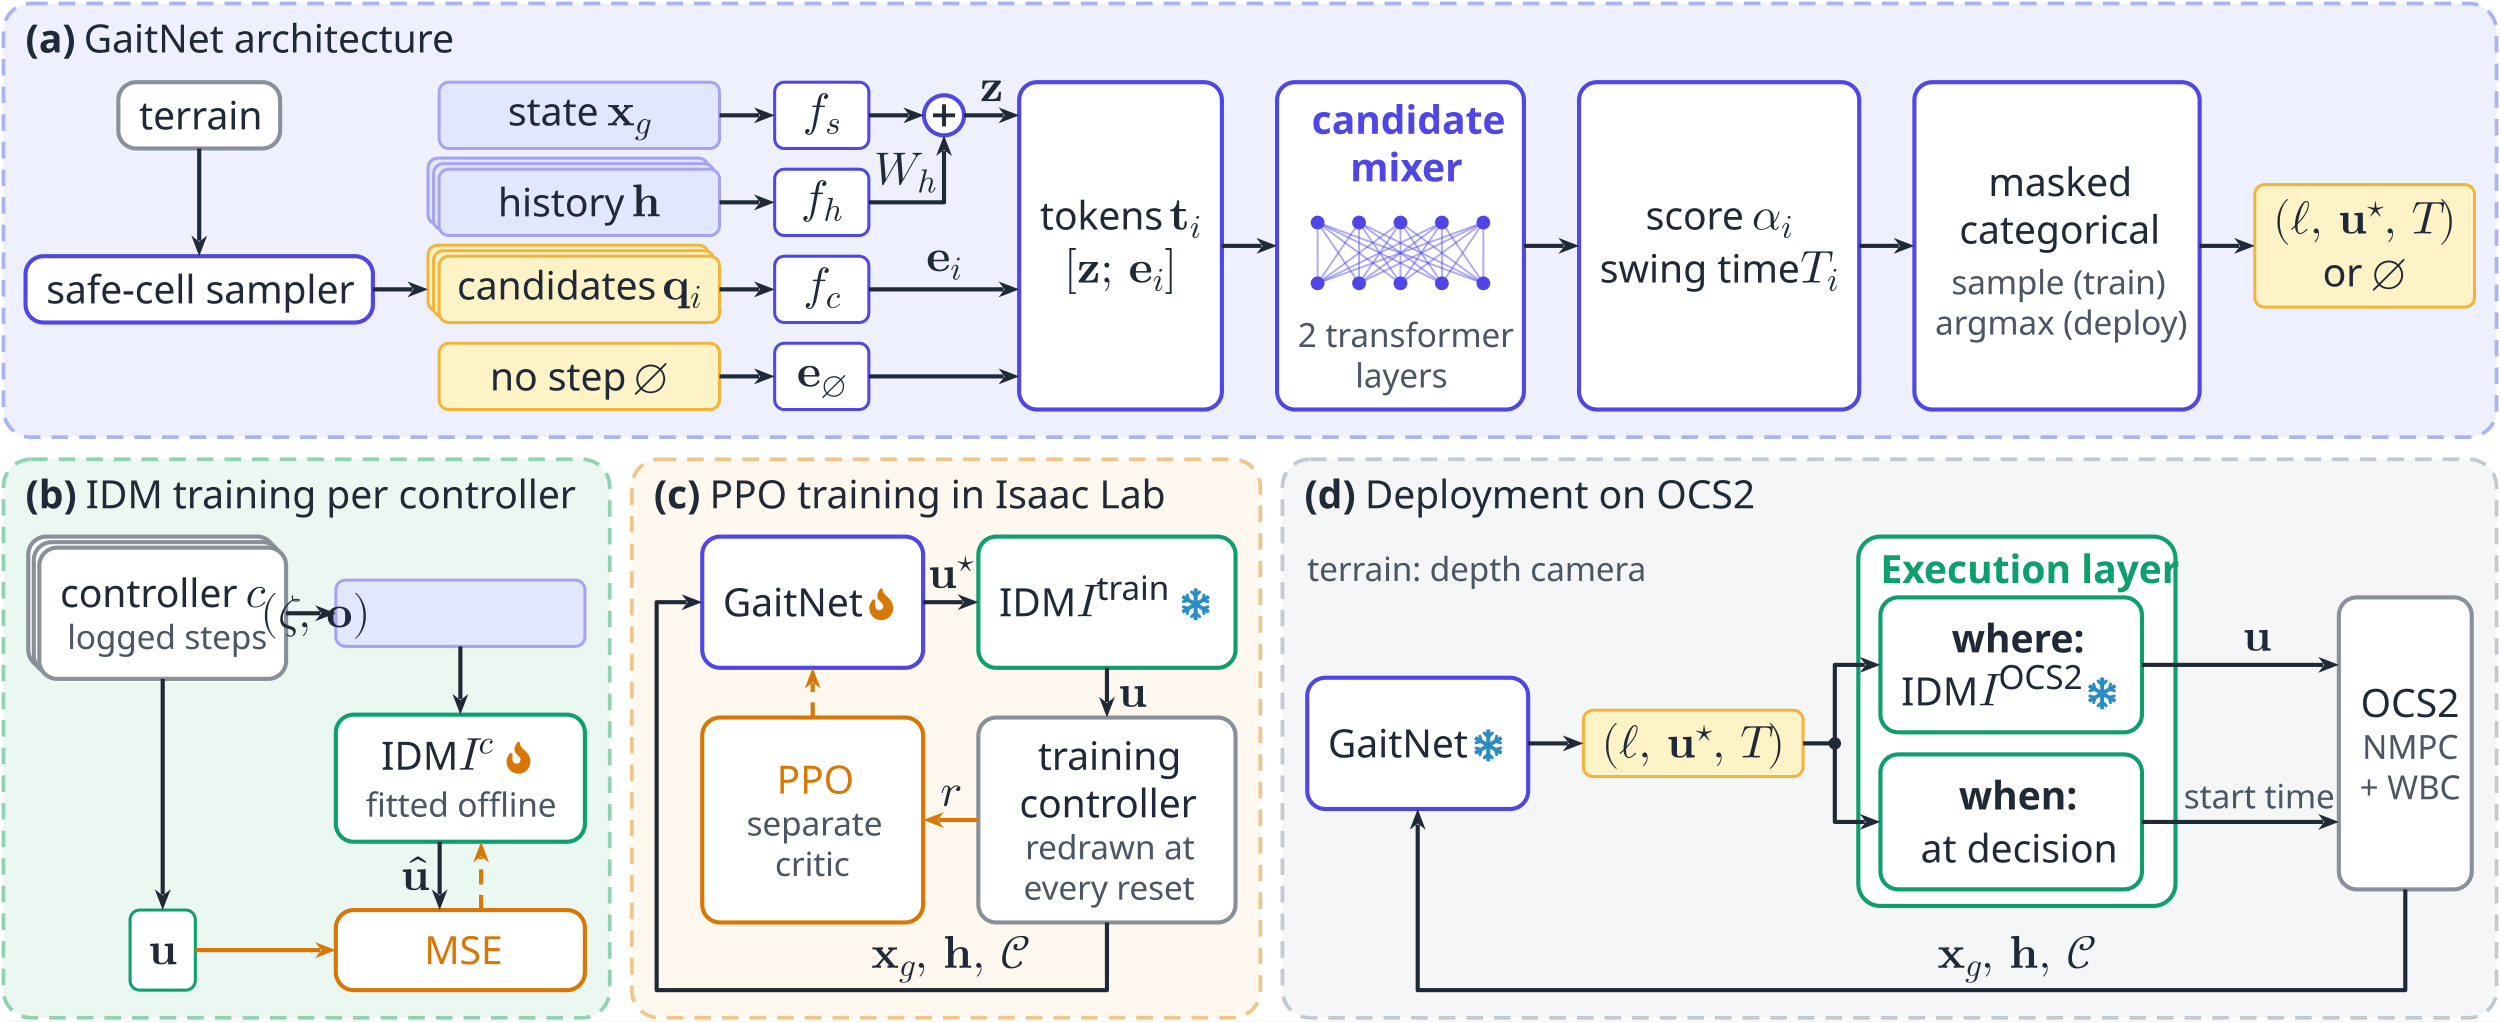
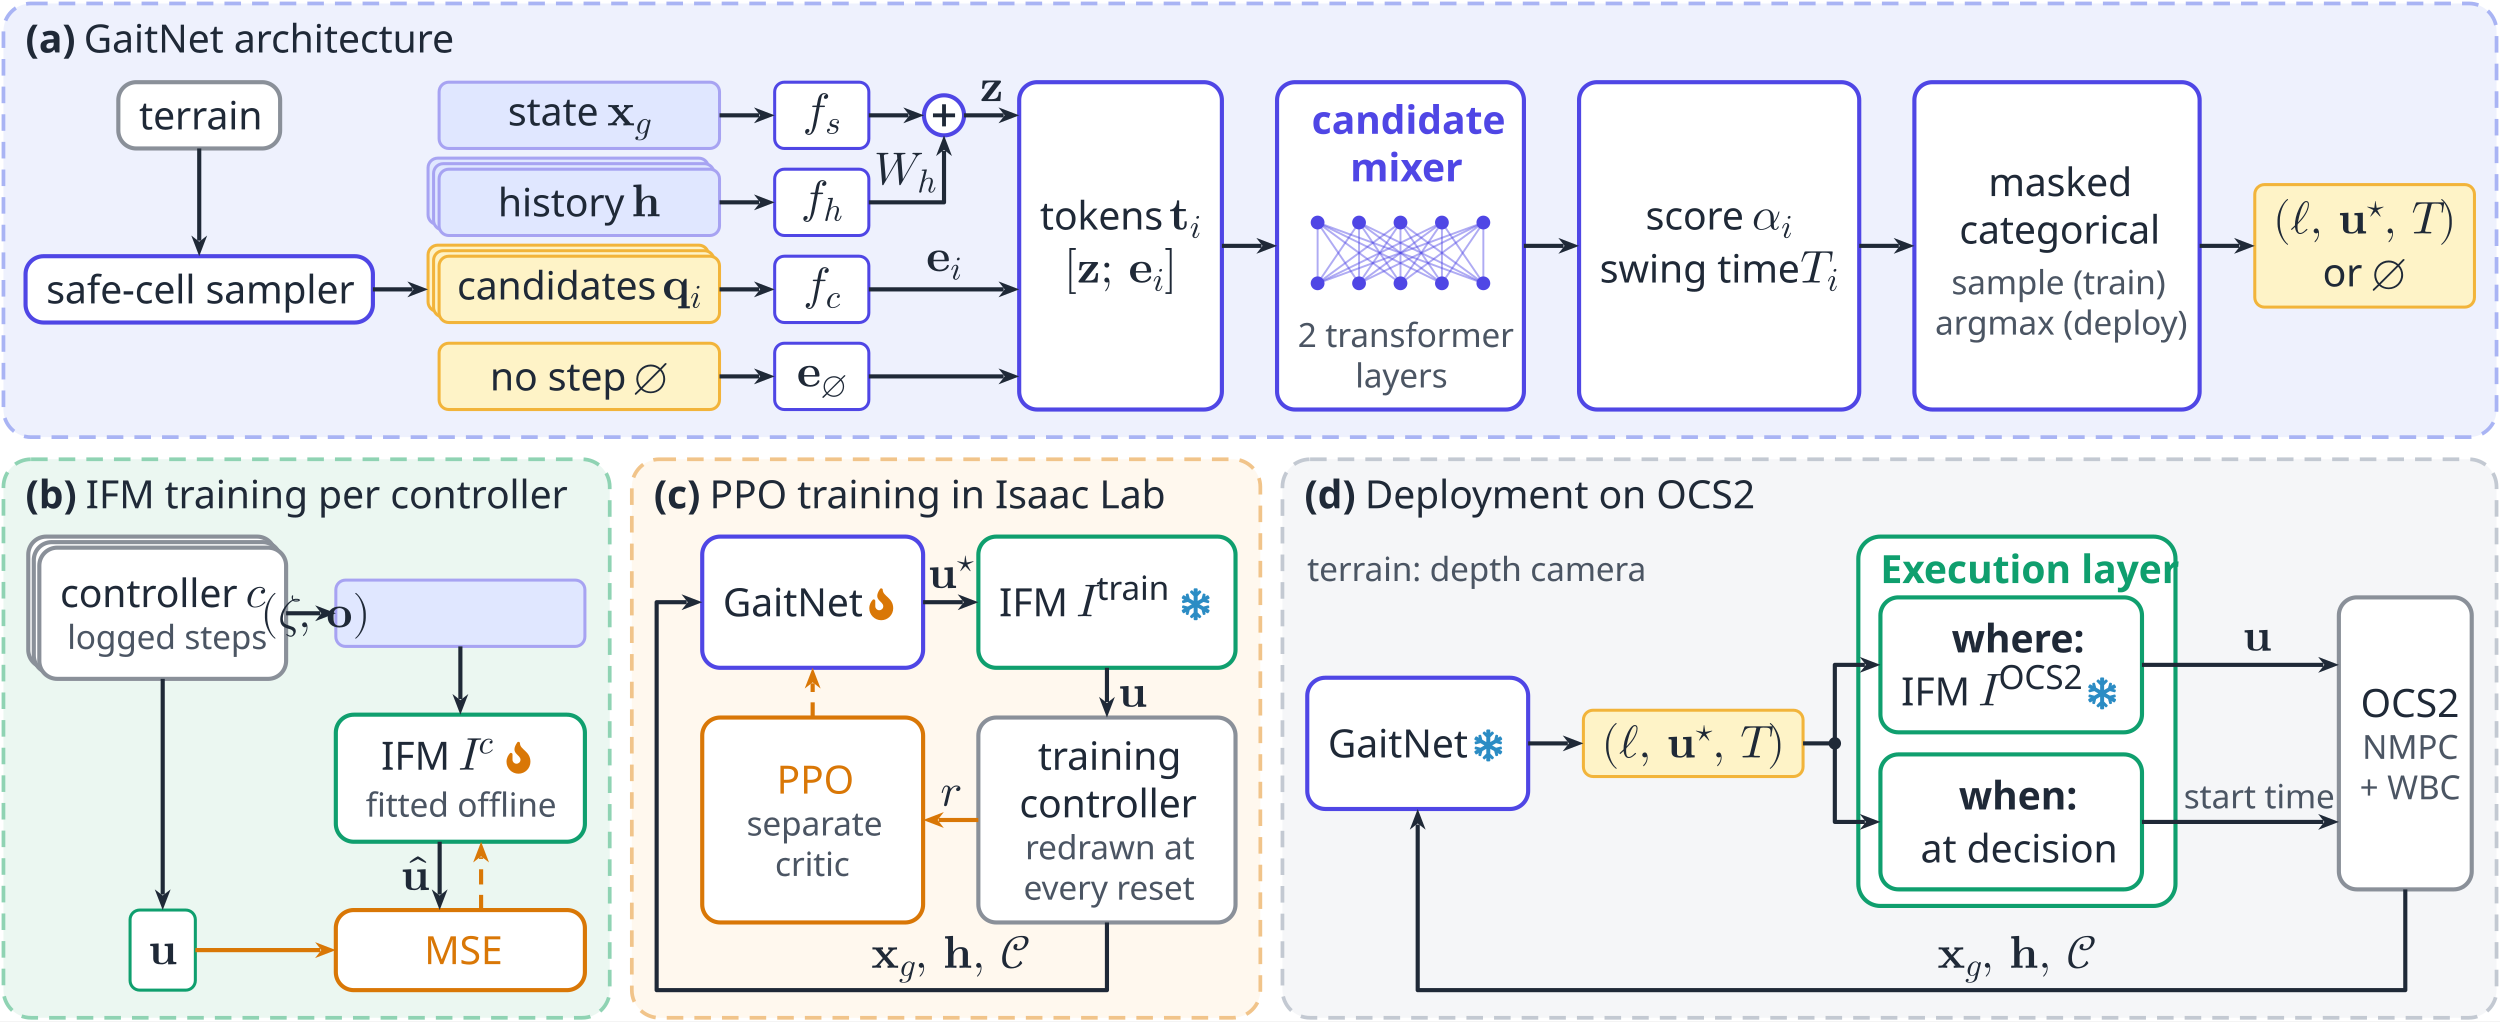
<svg xmlns="http://www.w3.org/2000/svg" width="181.00mm" height="73.94mm" viewBox="0 0 181.00 73.94">
  <g>
    <rect x="0" y="0" width="181.00" height="73.94" fill="white" />
  </g>
  <g>
    <rect x="0.250" y="0.250" width="180.500" height="31.400" rx="2.0" fill="#EEF1FD" stroke="#A9B4F4" stroke-width="0.27" stroke-dasharray="1.2,0.8" />
    <g>
      <text fill="#1F2937" xml:space="preserve">
        <tspan x="1.850" y="3.800" font-family="Fira Sans" font-size="2.820" font-weight="600">(a)</tspan>
        <tspan x="6.066" y="3.800" font-family="Fira Sans" font-size="2.820">GaitNet architecture</tspan>
      </text>
    </g>
    <g>
      <rect x="8.567" y="5.950" width="11.714" height="4.800" rx="1.3" fill="white" stroke="#8A9099" stroke-width="0.3" />
      <text fill="#1F2937" xml:space="preserve">
        <tspan x="10.067" y="9.365" font-family="Fira Sans" font-size="2.820">terrain</tspan>
      </text>
    </g>
    <g>
      <rect x="1.850" y="18.550" width="25.148" height="4.800" rx="1.3" fill="white" stroke="#4F46E5" stroke-width="0.3" />
      <text fill="#1F2937" xml:space="preserve">
        <tspan x="3.350" y="21.965" font-family="Fira Sans" font-size="2.820">safe-cell sampler</tspan>
      </text>
    </g>
    <polyline points="14.424,10.750 14.424,17.425" fill="none" stroke="#1F2937" stroke-width="0.3" stroke-linejoin="round" />
    <polygon points="14.424,18.550 13.849,17.050 14.424,17.500 14.999,17.050" fill="#1F2937" />
    <g>
      <rect x="31.791" y="5.950" width="20.302" height="4.800" rx="0.7" fill="#E0E7FF" stroke="#A7A3F2" stroke-width="0.22" />
      <text fill="#1F2937" xml:space="preserve">
        <tspan x="36.775" y="9.083" font-family="Fira Sans" font-size="2.820">state </tspan>
        <tspan x="43.946" y="9.083" font-family="Latin Modern Math" font-size="3.328">𝐱</tspan>
        <tspan x="45.966" y="9.675" font-family="Latin Modern Math" font-size="2.396">𝑔</tspan>
      </text>
    </g>
    <g>
      <rect x="30.991" y="11.450" width="20.302" height="4.800" rx="0.7" fill="#E0E7FF" stroke="#A7A3F2" stroke-width="0.22" />
      <rect x="31.391" y="11.850" width="20.302" height="4.800" rx="0.7" fill="#E0E7FF" stroke="#A7A3F2" stroke-width="0.22" />
      <rect x="31.791" y="12.250" width="20.302" height="4.800" rx="0.7" fill="#E0E7FF" stroke="#A7A3F2" stroke-width="0.22" />
      <text fill="#1F2937" xml:space="preserve">
        <tspan x="36.053" y="15.665" font-family="Fira Sans" font-size="2.820">history </tspan>
        <tspan x="45.705" y="15.665" font-family="Latin Modern Math" font-size="3.328">𝐡</tspan>
      </text>
    </g>
    <g>
      <rect x="30.991" y="17.750" width="20.302" height="4.800" rx="0.7" fill="#FEF3C7" stroke="#F2B43A" stroke-width="0.22" />
      <rect x="31.391" y="18.150" width="20.302" height="4.800" rx="0.7" fill="#FEF3C7" stroke="#F2B43A" stroke-width="0.22" />
      <rect x="31.791" y="18.550" width="20.302" height="4.800" rx="0.7" fill="#FEF3C7" stroke="#F2B43A" stroke-width="0.22" />
      <text fill="#1F2937" xml:space="preserve">
        <tspan x="33.091" y="21.683" font-family="Fira Sans" font-size="2.820">candidates </tspan>
        <tspan x="47.947" y="21.683" font-family="Latin Modern Math" font-size="3.328">𝐪</tspan>
        <tspan x="49.967" y="22.275" font-family="Latin Modern Math" font-size="2.396">𝑖</tspan>
      </text>
    </g>
    <g>
      <rect x="31.791" y="24.850" width="20.302" height="4.800" rx="0.7" fill="#FEF3C7" stroke="#F2B43A" stroke-width="0.22" />
      <text fill="#1F2937" xml:space="preserve">
        <tspan x="35.477" y="28.265" font-family="Fira Sans" font-size="2.820">no step </tspan>
        <tspan x="45.818" y="28.265" font-family="Latin Modern Math" font-size="3.328">⌀</tspan>
      </text>
    </g>
    <polyline points="26.998,20.950 29.866,20.950" fill="none" stroke="#1F2937" stroke-width="0.3" stroke-linejoin="round" />
    <polygon points="30.991,20.950 29.491,21.525 29.941,20.950 29.491,20.375" fill="#1F2937" />
    <g>
      <rect x="56.086" y="5.950" width="6.818" height="4.800" rx="0.7" fill="white" stroke="#4F46E5" stroke-width="0.22" />
      <text fill="#1F2937" xml:space="preserve">
        <tspan x="58.118" y="9.083" font-family="Latin Modern Math" font-size="3.328">𝑓</tspan>
        <tspan x="59.748" y="9.675" font-family="Latin Modern Math" font-size="2.396">𝑠</tspan>
      </text>
    </g>
    <g>
      <rect x="56.086" y="12.250" width="6.818" height="4.800" rx="0.7" fill="white" stroke="#4F46E5" stroke-width="0.22" />
      <text fill="#1F2937" xml:space="preserve">
        <tspan x="57.990" y="15.383" font-family="Latin Modern Math" font-size="3.328">𝑓</tspan>
        <tspan x="59.620" y="15.975" font-family="Latin Modern Math" font-size="2.396">ℎ</tspan>
      </text>
    </g>
    <g>
      <rect x="56.086" y="18.550" width="6.818" height="4.800" rx="0.7" fill="white" stroke="#4F46E5" stroke-width="0.22" />
      <text fill="#1F2937" xml:space="preserve">
        <tspan x="58.161" y="21.683" font-family="Latin Modern Math" font-size="3.328">𝑓</tspan>
        <tspan x="59.791" y="22.275" font-family="Latin Modern Math" font-size="2.396">𝑐</tspan>
      </text>
    </g>
    <g>
      <rect x="56.086" y="24.850" width="6.818" height="4.800" rx="0.7" fill="white" stroke="#4F46E5" stroke-width="0.22" />
      <text fill="#1F2937" xml:space="preserve">
        <tspan x="57.686" y="27.983" font-family="Latin Modern Math" font-size="3.328">𝐞</tspan>
        <tspan x="59.440" y="28.575" font-family="Latin Modern Math" font-size="2.396">⌀</tspan>
      </text>
    </g>
    <polyline points="52.093,8.350 54.961,8.350" fill="none" stroke="#1F2937" stroke-width="0.3" stroke-linejoin="round" />
    <polygon points="56.086,8.350 54.586,8.925 55.036,8.350 54.586,7.775" fill="#1F2937" />
    <polyline points="52.093,14.650 54.961,14.650" fill="none" stroke="#1F2937" stroke-width="0.3" stroke-linejoin="round" />
    <polygon points="56.086,14.650 54.586,15.225 55.036,14.650 54.586,14.075" fill="#1F2937" />
    <polyline points="52.093,20.950 54.961,20.950" fill="none" stroke="#1F2937" stroke-width="0.3" stroke-linejoin="round" />
    <polygon points="56.086,20.950 54.586,21.525 55.036,20.950 54.586,20.375" fill="#1F2937" />
    <polyline points="52.093,27.250 54.961,27.250" fill="none" stroke="#1F2937" stroke-width="0.3" stroke-linejoin="round" />
    <polygon points="56.086,27.250 54.586,27.825 55.036,27.250 54.586,26.675" fill="#1F2937" />
    <g>
      <circle cx="68.347" cy="8.350" r="1.45" fill="white" stroke="#4F46E5" stroke-width="0.3" />
      <path d="M 67.547,8.350 h 1.6 M 68.347,7.550 v 1.6" stroke="#1F2937" stroke-width="0.28" />
    </g>
    <polyline points="62.904,8.350 65.772,8.350" fill="none" stroke="#1F2937" stroke-width="0.3" stroke-linejoin="round" />
    <polygon points="66.897,8.350 65.397,8.925 65.847,8.350 65.397,7.775" fill="#1F2937" />
    <polyline points="62.904,14.650 68.347,14.650 68.347,10.925" fill="none" stroke="#1F2937" stroke-width="0.3" stroke-linejoin="round" />
    <polygon points="68.347,9.800 68.922,11.300 68.347,10.850 67.772,11.300" fill="#1F2937" />
    <text fill="#1F2937" xml:space="preserve">
      <tspan x="63.275" y="13.333" font-family="Latin Modern Math" font-size="3.328">𝑊</tspan>
      <tspan x="66.417" y="13.925" font-family="Latin Modern Math" font-size="2.396">ℎ</tspan>
    </text>
    <g>
      <rect x="73.789" y="5.950" width="14.676" height="23.700" rx="1.3" fill="white" stroke="#4F46E5" stroke-width="0.3" />
      <text fill="#1F2937" xml:space="preserve">
        <tspan x="75.289" y="16.616" font-family="Fira Sans" font-size="2.820">tokens </tspan>
        <tspan x="84.652" y="16.616" font-family="Latin Modern Math" font-size="3.328">𝐭</tspan>
        <tspan x="86.139" y="17.208" font-family="Latin Modern Math" font-size="2.396">𝑖</tspan>
      </text>
      <text fill="#1F2937" xml:space="preserve">
        <tspan x="77.047" y="20.451" font-family="Latin Modern Math" font-size="3.328">[</tspan>
        <tspan x="77.972" y="20.451" font-family="Latin Modern Math" font-size="3.328">𝐳; 𝐞</tspan>
        <tspan x="83.456" y="21.043" font-family="Latin Modern Math" font-size="2.396">𝑖</tspan>
        <tspan x="84.283" y="20.451" font-family="Latin Modern Math" font-size="3.328">]</tspan>
      </text>
    </g>
    <polyline points="69.797,8.350 72.664,8.350" fill="none" stroke="#1F2937" stroke-width="0.3" stroke-linejoin="round" />
    <polygon points="73.789,8.350 72.289,8.925 72.739,8.350 72.289,7.775" fill="#1F2937" />
    <text fill="#1F2937" xml:space="preserve">
      <tspan x="70.943" y="7.315" font-family="Latin Modern Math" font-size="3.328">𝐳</tspan>
    </text>
    <polyline points="62.904,20.950 72.664,20.950" fill="none" stroke="#1F2937" stroke-width="0.3" stroke-linejoin="round" />
    <polygon points="73.789,20.950 72.289,21.525 72.739,20.950 72.289,20.375" fill="#1F2937" />
    <text fill="#1F2937" xml:space="preserve">
      <tspan x="67.056" y="19.633" font-family="Latin Modern Math" font-size="3.328">𝐞</tspan>
      <tspan x="68.810" y="20.225" font-family="Latin Modern Math" font-size="2.396">𝑖</tspan>
    </text>
    <polyline points="62.904,27.250 72.664,27.250" fill="none" stroke="#1F2937" stroke-width="0.3" stroke-linejoin="round" />
    <polygon points="73.789,27.250 72.289,27.825 72.739,27.250 72.289,26.675" fill="#1F2937" />
    <g>
      <rect x="92.459" y="5.950" width="17.873" height="23.700" rx="1.3" fill="white" stroke="#4F46E5" stroke-width="0.3" />
      <text fill="#4F46E5" xml:space="preserve">
        <tspan x="94.963" y="9.685" font-family="Fira Sans" font-size="2.820" font-weight="600">candidate</tspan>
      </text>
      <text fill="#4F46E5" xml:space="preserve">
        <tspan x="97.753" y="13.126" font-family="Fira Sans" font-size="2.820" font-weight="600">mixer</tspan>
      </text>
      <text fill="#4B5563" xml:space="preserve">
        <tspan x="93.959" y="25.122" font-family="Fira Sans" font-size="2.400">2 transformer</tspan>
      </text>
      <text fill="#4B5563" xml:space="preserve">
        <tspan x="98.123" y="28.050" font-family="Fira Sans" font-size="2.400">layers</tspan>
      </text>
      <line x1="95.395" y1="16.112" x2="95.395" y2="20.512" stroke="#4F46E5" stroke-opacity="0.45" stroke-width="0.14" />
      <line x1="95.395" y1="16.112" x2="98.395" y2="20.512" stroke="#4F46E5" stroke-opacity="0.45" stroke-width="0.14" />
      <line x1="95.395" y1="16.112" x2="101.395" y2="20.512" stroke="#4F46E5" stroke-opacity="0.45" stroke-width="0.14" />
      <line x1="95.395" y1="16.112" x2="104.395" y2="20.512" stroke="#4F46E5" stroke-opacity="0.45" stroke-width="0.14" />
      <line x1="95.395" y1="16.112" x2="107.395" y2="20.512" stroke="#4F46E5" stroke-opacity="0.45" stroke-width="0.14" />
      <line x1="98.395" y1="16.112" x2="95.395" y2="20.512" stroke="#4F46E5" stroke-opacity="0.45" stroke-width="0.14" />
      <line x1="98.395" y1="16.112" x2="98.395" y2="20.512" stroke="#4F46E5" stroke-opacity="0.45" stroke-width="0.14" />
      <line x1="98.395" y1="16.112" x2="101.395" y2="20.512" stroke="#4F46E5" stroke-opacity="0.45" stroke-width="0.14" />
      <line x1="98.395" y1="16.112" x2="104.395" y2="20.512" stroke="#4F46E5" stroke-opacity="0.45" stroke-width="0.14" />
      <line x1="98.395" y1="16.112" x2="107.395" y2="20.512" stroke="#4F46E5" stroke-opacity="0.45" stroke-width="0.14" />
      <line x1="101.395" y1="16.112" x2="95.395" y2="20.512" stroke="#4F46E5" stroke-opacity="0.45" stroke-width="0.14" />
      <line x1="101.395" y1="16.112" x2="98.395" y2="20.512" stroke="#4F46E5" stroke-opacity="0.45" stroke-width="0.14" />
      <line x1="101.395" y1="16.112" x2="101.395" y2="20.512" stroke="#4F46E5" stroke-opacity="0.45" stroke-width="0.14" />
      <line x1="101.395" y1="16.112" x2="104.395" y2="20.512" stroke="#4F46E5" stroke-opacity="0.45" stroke-width="0.14" />
      <line x1="101.395" y1="16.112" x2="107.395" y2="20.512" stroke="#4F46E5" stroke-opacity="0.45" stroke-width="0.14" />
      <line x1="104.395" y1="16.112" x2="95.395" y2="20.512" stroke="#4F46E5" stroke-opacity="0.45" stroke-width="0.14" />
      <line x1="104.395" y1="16.112" x2="98.395" y2="20.512" stroke="#4F46E5" stroke-opacity="0.45" stroke-width="0.14" />
      <line x1="104.395" y1="16.112" x2="101.395" y2="20.512" stroke="#4F46E5" stroke-opacity="0.45" stroke-width="0.14" />
      <line x1="104.395" y1="16.112" x2="104.395" y2="20.512" stroke="#4F46E5" stroke-opacity="0.45" stroke-width="0.14" />
      <line x1="104.395" y1="16.112" x2="107.395" y2="20.512" stroke="#4F46E5" stroke-opacity="0.45" stroke-width="0.14" />
      <line x1="107.395" y1="16.112" x2="95.395" y2="20.512" stroke="#4F46E5" stroke-opacity="0.45" stroke-width="0.14" />
      <line x1="107.395" y1="16.112" x2="98.395" y2="20.512" stroke="#4F46E5" stroke-opacity="0.45" stroke-width="0.14" />
      <line x1="107.395" y1="16.112" x2="101.395" y2="20.512" stroke="#4F46E5" stroke-opacity="0.45" stroke-width="0.14" />
      <line x1="107.395" y1="16.112" x2="104.395" y2="20.512" stroke="#4F46E5" stroke-opacity="0.45" stroke-width="0.14" />
      <line x1="107.395" y1="16.112" x2="107.395" y2="20.512" stroke="#4F46E5" stroke-opacity="0.45" stroke-width="0.14" />
      <circle cx="95.395" cy="16.112" r="0.5" fill="#4F46E5" />
      <circle cx="95.395" cy="20.512" r="0.5" fill="#4F46E5" />
      <circle cx="98.395" cy="16.112" r="0.5" fill="#4F46E5" />
      <circle cx="98.395" cy="20.512" r="0.5" fill="#4F46E5" />
      <circle cx="101.395" cy="16.112" r="0.5" fill="#4F46E5" />
      <circle cx="101.395" cy="20.512" r="0.5" fill="#4F46E5" />
      <circle cx="104.395" cy="16.112" r="0.5" fill="#4F46E5" />
      <circle cx="104.395" cy="20.512" r="0.5" fill="#4F46E5" />
      <circle cx="107.395" cy="16.112" r="0.5" fill="#4F46E5" />
      <circle cx="107.395" cy="20.512" r="0.5" fill="#4F46E5" />
    </g>
    <g>
      <rect x="114.324" y="5.950" width="20.284" height="23.700" rx="1.3" fill="white" stroke="#4F46E5" stroke-width="0.3" />
      <text fill="#1F2937" xml:space="preserve">
        <tspan x="119.146" y="16.616" font-family="Fira Sans" font-size="2.820">score </tspan>
        <tspan x="126.831" y="16.616" font-family="Latin Modern Math" font-size="3.328">𝛼</tspan>
        <tspan x="128.960" y="17.208" font-family="Latin Modern Math" font-size="2.396">𝑖</tspan>
      </text>
      <text fill="#1F2937" xml:space="preserve">
        <tspan x="115.824" y="20.451" font-family="Fira Sans" font-size="2.820">swing time </tspan>
        <tspan x="130.339" y="20.451" font-family="Latin Modern Math" font-size="3.328">𝑇</tspan>
        <tspan x="132.282" y="21.043" font-family="Latin Modern Math" font-size="2.396">𝑖</tspan>
      </text>
    </g>
    <g>
      <rect x="138.601" y="5.950" width="20.652" height="23.700" rx="1.3" fill="white" stroke="#4F46E5" stroke-width="0.3" />
      <text fill="#1F2937" xml:space="preserve">
        <tspan x="143.960" y="14.195" font-family="Fira Sans" font-size="2.820">masked</tspan>
      </text>
      <text fill="#1F2937" xml:space="preserve">
        <tspan x="141.856" y="17.635" font-family="Fira Sans" font-size="2.820">categorical</tspan>
      </text>
      <text fill="#4B5563" xml:space="preserve">
        <tspan x="141.281" y="21.300" font-family="Fira Sans" font-size="2.400">sample (train)</tspan>
      </text>
      <text fill="#4B5563" xml:space="preserve">
        <tspan x="140.101" y="24.228" font-family="Fira Sans" font-size="2.400">argmax (deploy)</tspan>
      </text>
    </g>
    <g>
      <rect x="163.246" y="13.365" width="15.904" height="8.870" rx="0.7" fill="#FEF3C7" stroke="#F2B43A" stroke-width="0.22" />
      <text fill="#1F2937" xml:space="preserve">
        <tspan x="164.546" y="16.898" font-family="Latin Modern Math" font-size="3.328">(</tspan>
        <tspan x="165.841" y="16.898" font-family="Latin Modern Math" font-size="3.328">ℓ, 𝐮</tspan>
        <tspan x="171.384" y="15.713" font-family="Latin Modern Math" font-size="2.396">⋆</tspan>
        <tspan x="172.582" y="16.898" font-family="Latin Modern Math" font-size="3.328">, 𝑇)</tspan>
      </text>
      <text fill="#1F2937" xml:space="preserve">
        <tspan x="168.162" y="20.733" font-family="Fira Sans" font-size="2.820">or </tspan>
        <tspan x="171.645" y="20.733" font-family="Latin Modern Math" font-size="3.328">⌀</tspan>
      </text>
    </g>
    <polyline points="88.466,17.800 91.334,17.800" fill="none" stroke="#1F2937" stroke-width="0.3" stroke-linejoin="round" />
    <polygon points="92.459,17.800 90.959,18.375 91.409,17.800 90.959,17.225" fill="#1F2937" />
    <polyline points="110.331,17.800 113.199,17.800" fill="none" stroke="#1F2937" stroke-width="0.3" stroke-linejoin="round" />
    <polygon points="114.324,17.800 112.824,18.375 113.274,17.800 112.824,17.225" fill="#1F2937" />
    <polyline points="134.609,17.800 137.476,17.800" fill="none" stroke="#1F2937" stroke-width="0.3" stroke-linejoin="round" />
    <polygon points="138.601,17.800 137.101,18.375 137.551,17.800 137.101,17.225" fill="#1F2937" />
    <polyline points="159.253,17.800 162.121,17.800" fill="none" stroke="#1F2937" stroke-width="0.3" stroke-linejoin="round" />
    <polygon points="163.246,17.800 161.746,18.375 162.196,17.800 161.746,17.225" fill="#1F2937" />
  </g>
  <g>
    <rect x="0.250" y="33.250" width="43.894" height="40.437" rx="2.0" fill="#EBF7F1" stroke="#8FD3B3" stroke-width="0.27" stroke-dasharray="1.2,0.8" />
    <g>
      <text fill="#1F2937" xml:space="preserve">
        <tspan x="1.850" y="36.800" font-family="Fira Sans" font-size="2.820" font-weight="600">(b)</tspan>
-         <tspan x="6.204" y="36.800" font-family="Fira Sans" font-size="2.820">IDM training per controller</tspan>
+         <tspan x="6.204" y="36.800" font-family="Fira Sans" font-size="2.820">IFM training per controller</tspan>
      </text>
    </g>
    <g>
      <rect x="2.047" y="38.850" width="17.867" height="9.500" rx="1.3" fill="white" stroke="#8A9099" stroke-width="0.3" />
      <rect x="2.447" y="39.250" width="17.867" height="9.500" rx="1.3" fill="white" stroke="#8A9099" stroke-width="0.3" />
      <rect x="2.847" y="39.650" width="17.867" height="9.500" rx="1.3" fill="white" stroke="#8A9099" stroke-width="0.3" />
      <text fill="#1F2937" xml:space="preserve">
        <tspan x="4.347" y="43.951" font-family="Fira Sans" font-size="2.820">controller </tspan>
        <tspan x="17.773" y="43.951" font-family="Latin Modern Math" font-size="3.328">𝑐</tspan>
      </text>
      <text fill="#4B5563" xml:space="preserve">
        <tspan x="4.870" y="46.984" font-family="Fira Sans" font-size="2.400">logged steps</tspan>
      </text>
    </g>
    <g>
      <rect x="24.314" y="42.000" width="18.033" height="4.800" rx="0.7" fill="#E0E7FF" stroke="#A7A3F2" stroke-width="0.22" />
      <text fill="#1F2937" xml:space="preserve" text-anchor="middle">
        <tspan x="33.330" y="45.415" font-family="Latin Modern Math" font-size="3.328" text-anchor="middle">(𝜁, 𝐨)</tspan>
      </text>
    </g>
    <g>
      <rect x="24.314" y="51.744" width="18.033" height="9.199" rx="1.3" fill="white" stroke="#0F9F6E" stroke-width="0.3" />
      <text fill="#1F2937" xml:space="preserve">
-         <tspan x="27.593" y="55.727" font-family="Fira Sans" font-size="2.820">IDM </tspan>
+         <tspan x="27.593" y="55.727" font-family="Fira Sans" font-size="2.820">IFM </tspan>
        <tspan x="33.182" y="55.727" font-family="Latin Modern Math" font-size="3.328">𝐼</tspan>
        <tspan x="34.647" y="54.542" font-family="Latin Modern Math" font-size="2.396">𝑐</tspan>
      </text>
      <path d="M422 828C422 874 362 893 336 854C94 500 438 484 438 312C438 242 381 187 311 188C242 189 188 245 188 314V481C188 523 136 545 107 514C55 459 0 365 0 250C0 43 168 -125 375 -125C582 -125 750 43 750 250C750 583 422 627 422 828Z" fill="#D97706" transform="translate(36.671,55.727) scale(0.00231,-0.00231)" />
      <text fill="#4B5563" xml:space="preserve">
        <tspan x="26.482" y="59.125" font-family="Fira Sans" font-size="2.400">fitted offline</tspan>
      </text>
    </g>
    <g>
      <rect x="24.314" y="65.887" width="18.033" height="5.800" rx="1.3" fill="white" stroke="#D97706" stroke-width="0.3" />
      <text fill="#D97706" xml:space="preserve">
        <tspan x="30.711" y="69.802" font-family="Fira Sans" font-size="2.820">MSE</tspan>
      </text>
    </g>
    <g>
      <rect x="9.417" y="65.887" width="4.726" height="5.800" rx="0.7" fill="white" stroke="#0F9F6E" stroke-width="0.22" />
      <text fill="#1F2937" xml:space="preserve">
        <tspan x="10.717" y="69.802" font-family="Latin Modern Math" font-size="3.328">𝐮</tspan>
      </text>
    </g>
    <polyline points="20.714,44.400 23.189,44.400" fill="none" stroke="#1F2937" stroke-width="0.3" stroke-linejoin="round" />
    <polygon points="24.314,44.400 22.814,44.975 23.264,44.400 22.814,43.825" fill="#1F2937" />
    <polyline points="11.780,49.150 11.780,64.762" fill="none" stroke="#1F2937" stroke-width="0.3" stroke-linejoin="round" />
    <polygon points="11.780,65.887 11.205,64.387 11.780,64.837 12.355,64.387" fill="#1F2937" />
    <polyline points="33.331,46.800 33.331,50.619" fill="none" stroke="#1F2937" stroke-width="0.3" stroke-linejoin="round" />
    <polygon points="33.331,51.744 32.756,50.244 33.331,50.694 33.906,50.244" fill="#1F2937" />
    <polyline points="31.831,60.943 31.831,64.762" fill="none" stroke="#1F2937" stroke-width="0.3" stroke-linejoin="round" />
    <polygon points="31.831,65.887 31.256,64.387 31.831,64.837 32.406,64.387" fill="#1F2937" />
    <text fill="#1F2937" xml:space="preserve">
      <tspan x="29.004" y="64.430" font-family="Latin Modern Math" font-size="3.328">𝐮̂</tspan>
    </text>
    <polyline points="34.831,65.887 34.831,62.068" fill="none" stroke="#D97706" stroke-width="0.3" stroke-linejoin="round" stroke-dasharray="1.1,0.75" />
    <polygon points="34.831,60.943 35.406,62.443 34.831,61.993 34.256,62.443" fill="#D97706" />
    <polyline points="14.144,68.787 23.189,68.787" fill="none" stroke="#D97706" stroke-width="0.3" stroke-linejoin="round" />
    <polygon points="24.314,68.787 22.814,69.362 23.264,68.787 22.814,68.212" fill="#D97706" />
  </g>
  <g>
    <rect x="45.744" y="33.250" width="45.505" height="40.437" rx="2.0" fill="#FFF8EE" stroke="#F1C48A" stroke-width="0.27" stroke-dasharray="1.2,0.8" />
    <g>
      <text fill="#1F2937" xml:space="preserve">
        <tspan x="47.344" y="36.800" font-family="Fira Sans" font-size="2.820" font-weight="600">(c)</tspan>
        <tspan x="51.366" y="36.800" font-family="Fira Sans" font-size="2.820">PPO training in Isaac Lab</tspan>
      </text>
    </g>
    <g>
      <rect x="50.841" y="38.850" width="15.992" height="9.500" rx="1.3" fill="white" stroke="#4F46E5" stroke-width="0.3" />
      <text fill="#1F2937" xml:space="preserve">
        <tspan x="52.341" y="44.615" font-family="Fira Sans" font-size="2.820">GaitNet</tspan>
      </text>
      <path d="M422 828C422 874 362 893 336 854C94 500 438 484 438 312C438 242 381 187 311 188C242 189 188 245 188 314V481C188 523 136 545 107 514C55 459 0 365 0 250C0 43 168 -125 375 -125C582 -125 750 43 750 250C750 583 422 627 422 828Z" fill="#D97706" transform="translate(62.936,44.615) scale(0.00231,-0.00231)" />
    </g>
    <g>
      <rect x="70.833" y="38.850" width="18.619" height="9.500" rx="1.3" fill="white" stroke="#0F9F6E" stroke-width="0.3" />
      <text fill="#1F2937" xml:space="preserve">
-         <tspan x="72.333" y="44.615" font-family="Fira Sans" font-size="2.820">IDM </tspan>
+         <tspan x="72.333" y="44.615" font-family="Fira Sans" font-size="2.820">IFM </tspan>
        <tspan x="77.922" y="44.615" font-family="Latin Modern Math" font-size="3.328">𝐼</tspan>
        <tspan x="79.386" y="43.431" font-family="Fira Sans" font-size="2.400">train</tspan>
      </text>
      <path d="M860 201 794 239 845 253C861 257 870 273 866 289L858 319C854 335 837 344 821 340L683 303L558 375L683 447L821 410C837 406 854 415 858 431L866 460C870 476 861 493 845 497L794 511L860 549C874 557 879 576 871 590L841 643C833 657 813 662 799 654L733 616L747 666C751 682 742 699 726 703L697 711C681 715 664 706 660 690L623 552L500 481V632L605 737C617 749 617 769 605 781L583 803C571 815 551 815 539 803L500 765V844C500 861 486 875 469 875H406C389 875 375 861 375 844V765L337 803C325 815 304 815 292 803L270 781C258 769 258 749 270 737L375 632V481L252 552L215 690C211 706 194 715 178 711L149 703C133 699 124 682 128 666L142 616L76 654C62 662 42 657 34 643L4 590C-4 576 1 557 15 549L81 511L30 497C14 493 5 476 9 460L17 431C21 415 38 406 54 410L192 447L317 375L192 303L54 340C38 344 21 335 17 319L9 290C5 274 14 257 30 253L81 239L15 201C1 193 -4 174 4 160L34 107C42 93 61 88 75 96L141 134L128 83C124 67 133 50 149 46L178 39C194 35 211 44 215 60L252 198L375 269V118L270 13C258 1 258 -19 270 -31L292 -54C304 -66 324 -66 336 -54L375 -15V-94C375 -111 389 -125 406 -125H468C485 -125 500 -111 500 -94V-15L538 -53C550 -65 570 -65 582 -53L604 -31C616 -19 616 1 604 13L500 118V269L623 198L660 60C664 44 681 35 697 39L726 47C742 51 751 68 747 84L733 134L799 96C813 88 833 93 841 107L871 160C879 174 874 193 860 201Z" fill="#2B8CC4" transform="translate(85.555,44.615) scale(0.00231,-0.00231)" />
    </g>
    <g>
      <rect x="50.841" y="51.950" width="15.992" height="14.837" rx="1.3" fill="white" stroke="#D97706" stroke-width="0.3" />
      <text fill="#D97706" xml:space="preserve">
        <tspan x="56.223" y="57.456" font-family="Fira Sans" font-size="2.820">PPO</tspan>
      </text>
      <text fill="#4B5563" xml:space="preserve">
        <tspan x="54.054" y="60.489" font-family="Fira Sans" font-size="2.400">separate</tspan>
      </text>
      <text fill="#4B5563" xml:space="preserve">
        <tspan x="56.117" y="63.417" font-family="Fira Sans" font-size="2.400">critic</tspan>
      </text>
    </g>
    <g>
      <rect x="70.833" y="51.950" width="18.619" height="14.837" rx="1.3" fill="white" stroke="#8A9099" stroke-width="0.3" />
      <text fill="#1F2937" xml:space="preserve">
        <tspan x="75.141" y="55.735" font-family="Fira Sans" font-size="2.820">training</tspan>
      </text>
      <text fill="#1F2937" xml:space="preserve">
        <tspan x="73.803" y="59.176" font-family="Fira Sans" font-size="2.820">controller</tspan>
      </text>
      <text fill="#4B5563" xml:space="preserve">
        <tspan x="74.224" y="62.209" font-family="Fira Sans" font-size="2.400">redrawn at</tspan>
      </text>
      <text fill="#4B5563" xml:space="preserve">
        <tspan x="74.108" y="65.137" font-family="Fira Sans" font-size="2.400">every reset</tspan>
      </text>
    </g>
    <polyline points="66.833,43.600 69.708,43.600" fill="none" stroke="#1F2937" stroke-width="0.3" stroke-linejoin="round" />
    <polygon points="70.833,43.600 69.333,44.175 69.783,43.600 69.333,43.025" fill="#1F2937" />
    <text fill="#1F2937" xml:space="preserve">
      <tspan x="67.171" y="42.565" font-family="Latin Modern Math" font-size="3.328">𝐮</tspan>
      <tspan x="69.297" y="41.381" font-family="Latin Modern Math" font-size="2.396">⋆</tspan>
    </text>
    <polyline points="80.143,48.350 80.143,50.825" fill="none" stroke="#1F2937" stroke-width="0.3" stroke-linejoin="round" />
    <polygon points="80.143,51.950 79.568,50.450 80.143,50.900 80.718,50.450" fill="#1F2937" />
    <text fill="#1F2937" xml:space="preserve">
      <tspan x="80.943" y="51.165" font-family="Latin Modern Math" font-size="3.328">𝐮</tspan>
    </text>
    <polyline points="70.833,59.368 67.958,59.368" fill="none" stroke="#D97706" stroke-width="0.3" stroke-linejoin="round" />
    <polygon points="66.833,59.368 68.333,58.793 67.883,59.368 68.333,59.943" fill="#D97706" />
    <text fill="#1F2937" xml:space="preserve">
      <tspan x="68.083" y="58.334" font-family="Latin Modern Math" font-size="3.328">𝑟</tspan>
    </text>
    <polyline points="58.837,51.950 58.837,49.475" fill="none" stroke="#D97706" stroke-width="0.3" stroke-linejoin="round" stroke-dasharray="1.1,0.75" />
    <polygon points="58.837,48.350 59.412,49.850 58.837,49.400 58.262,49.850" fill="#D97706" />
    <polyline points="80.143,66.787 80.143,71.687 47.541,71.687 47.541,43.600 49.716,43.600" fill="none" stroke="#1F2937" stroke-width="0.3" stroke-linejoin="round" />
    <polygon points="50.841,43.600 49.341,44.175 49.791,43.600 49.341,43.025" fill="#1F2937" />
    <text fill="#1F2937" xml:space="preserve">
      <tspan x="63.071" y="70.070" font-family="Latin Modern Math" font-size="3.328">𝐱</tspan>
      <tspan x="65.090" y="70.662" font-family="Latin Modern Math" font-size="2.396">𝑔</tspan>
      <tspan x="66.233" y="70.070" font-family="Latin Modern Math" font-size="3.328">, 𝐡, 𝒞</tspan>
    </text>
  </g>
  <g>
    <rect x="92.849" y="33.250" width="87.901" height="40.437" rx="2.0" fill="#F5F6F8" stroke="#C3C9D2" stroke-width="0.27" stroke-dasharray="1.2,0.8" />
    <g>
      <text fill="#1F2937" xml:space="preserve">
        <tspan x="94.449" y="36.800" font-family="Fira Sans" font-size="2.820" font-weight="600">(d)</tspan>
        <tspan x="98.812" y="36.800" font-family="Fira Sans" font-size="2.820">Deployment on OCS2</tspan>
      </text>
    </g>
    <g>
      <rect x="94.646" y="49.070" width="15.992" height="9.500" rx="1.3" fill="white" stroke="#4F46E5" stroke-width="0.3" />
      <text fill="#1F2937" xml:space="preserve">
        <tspan x="96.146" y="54.836" font-family="Fira Sans" font-size="2.820">GaitNet</tspan>
      </text>
      <path d="M860 201 794 239 845 253C861 257 870 273 866 289L858 319C854 335 837 344 821 340L683 303L558 375L683 447L821 410C837 406 854 415 858 431L866 460C870 476 861 493 845 497L794 511L860 549C874 557 879 576 871 590L841 643C833 657 813 662 799 654L733 616L747 666C751 682 742 699 726 703L697 711C681 715 664 706 660 690L623 552L500 481V632L605 737C617 749 617 769 605 781L583 803C571 815 551 815 539 803L500 765V844C500 861 486 875 469 875H406C389 875 375 861 375 844V765L337 803C325 815 304 815 292 803L270 781C258 769 258 749 270 737L375 632V481L252 552L215 690C211 706 194 715 178 711L149 703C133 699 124 682 128 666L142 616L76 654C62 662 42 657 34 643L4 590C-4 576 1 557 15 549L81 511L30 497C14 493 5 476 9 460L17 431C21 415 38 406 54 410L192 447L317 375L192 303L54 340C38 344 21 335 17 319L9 290C5 274 14 257 30 253L81 239L15 201C1 193 -4 174 4 160L34 107C42 93 61 88 75 96L141 134L128 83C124 67 133 50 149 46L178 39C194 35 211 44 215 60L252 198L375 269V118L270 13C258 1 258 -19 270 -31L292 -54C304 -66 324 -66 336 -54L375 -15V-94C375 -111 389 -125 406 -125H468C485 -125 500 -111 500 -94V-15L538 -53C550 -65 570 -65 582 -53L604 -31C616 -19 616 1 604 13L500 118V269L623 198L660 60C664 44 681 35 697 39L726 47C742 51 751 68 747 84L733 134L799 96C813 88 833 93 841 107L871 160C879 174 874 193 860 201Z" fill="#2B8CC4" transform="translate(106.741,54.836) scale(0.00231,-0.00231)" />
    </g>
    <g>
      <rect x="114.638" y="51.420" width="15.904" height="4.800" rx="0.7" fill="#FEF3C7" stroke="#F2B43A" stroke-width="0.22" />
      <text fill="#1F2937" xml:space="preserve">
        <tspan x="115.938" y="54.836" font-family="Latin Modern Math" font-size="3.328">(</tspan>
        <tspan x="117.232" y="54.836" font-family="Latin Modern Math" font-size="3.328">ℓ, 𝐮</tspan>
        <tspan x="122.776" y="53.651" font-family="Latin Modern Math" font-size="2.396">⋆</tspan>
        <tspan x="123.974" y="54.836" font-family="Latin Modern Math" font-size="3.328">, 𝑇)</tspan>
      </text>
    </g>
    <polyline points="110.638,53.820 113.513,53.820" fill="none" stroke="#1F2937" stroke-width="0.3" stroke-linejoin="round" />
    <polygon points="114.638,53.820 113.138,54.395 113.588,53.820 113.138,53.245" fill="#1F2937" />
    <g>
      <rect x="134.542" y="38.850" width="22.963" height="26.741" rx="1.6" fill="white" stroke="#0F9F6E" stroke-width="0.3" />
      <text fill="#0F9F6E" xml:space="preserve">
        <tspan x="136.142" y="42.215" font-family="Fira Sans" font-size="2.820" font-weight="600">Execution layer</tspan>
      </text>
      <g>
        <rect x="136.142" y="43.250" width="18.938" height="9.770" rx="1.3" fill="white" stroke="#0F9F6E" stroke-width="0.3" />
        <text fill="#1F2937" xml:space="preserve">
          <tspan x="141.298" y="47.233" font-family="Fira Sans" font-size="2.820" font-weight="600">where:</tspan>
        </text>
        <text fill="#1F2937" xml:space="preserve">
-           <tspan x="137.642" y="51.068" font-family="Fira Sans" font-size="2.820">IDM </tspan>
+           <tspan x="137.642" y="51.068" font-family="Fira Sans" font-size="2.820">IFM </tspan>
          <tspan x="143.231" y="51.068" font-family="Latin Modern Math" font-size="3.328">𝐼</tspan>
          <tspan x="144.695" y="49.884" font-family="Fira Sans" font-size="2.400">OCS2</tspan>
        </text>
        <path d="M860 201 794 239 845 253C861 257 870 273 866 289L858 319C854 335 837 344 821 340L683 303L558 375L683 447L821 410C837 406 854 415 858 431L866 460C870 476 861 493 845 497L794 511L860 549C874 557 879 576 871 590L841 643C833 657 813 662 799 654L733 616L747 666C751 682 742 699 726 703L697 711C681 715 664 706 660 690L623 552L500 481V632L605 737C617 749 617 769 605 781L583 803C571 815 551 815 539 803L500 765V844C500 861 486 875 469 875H406C389 875 375 861 375 844V765L337 803C325 815 304 815 292 803L270 781C258 769 258 749 270 737L375 632V481L252 552L215 690C211 706 194 715 178 711L149 703C133 699 124 682 128 666L142 616L76 654C62 662 42 657 34 643L4 590C-4 576 1 557 15 549L81 511L30 497C14 493 5 476 9 460L17 431C21 415 38 406 54 410L192 447L317 375L192 303L54 340C38 344 21 335 17 319L9 290C5 274 14 257 30 253L81 239L15 201C1 193 -4 174 4 160L34 107C42 93 61 88 75 96L141 134L128 83C124 67 133 50 149 46L178 39C194 35 211 44 215 60L252 198L375 269V118L270 13C258 1 258 -19 270 -31L292 -54C304 -66 324 -66 336 -54L375 -15V-94C375 -111 389 -125 406 -125H468C485 -125 500 -111 500 -94V-15L538 -53C550 -65 570 -65 582 -53L604 -31C616 -19 616 1 604 13L500 118V269L623 198L660 60C664 44 681 35 697 39L726 47C742 51 751 68 747 84L733 134L799 96C813 88 833 93 841 107L871 160C879 174 874 193 860 201Z" fill="#2B8CC4" transform="translate(151.183,51.068) scale(0.00231,-0.00231)" />
      </g>
      <g>
        <rect x="136.142" y="54.620" width="18.938" height="9.770" rx="1.3" fill="white" stroke="#0F9F6E" stroke-width="0.3" />
        <text fill="#1F2937" xml:space="preserve">
          <tspan x="141.818" y="58.603" font-family="Fira Sans" font-size="2.820" font-weight="600">when:</tspan>
        </text>
        <text fill="#1F2937" xml:space="preserve">
          <tspan x="139.050" y="62.438" font-family="Fira Sans" font-size="2.820">at decision</tspan>
        </text>
      </g>
    </g>
    <polyline points="130.542,53.820 132.842,53.820" fill="none" stroke="#1F2937" stroke-width="0.3" />
    <circle cx="132.842" cy="53.820" r="0.45" fill="#1F2937" />
    <polyline points="132.842,53.820 132.842,48.135 135.017,48.135" fill="none" stroke="#1F2937" stroke-width="0.3" stroke-linejoin="round" />
    <polygon points="136.142,48.135 134.642,48.710 135.092,48.135 134.642,47.560" fill="#1F2937" />
    <polyline points="132.842,53.820 132.842,59.506 135.017,59.506" fill="none" stroke="#1F2937" stroke-width="0.3" stroke-linejoin="round" />
    <polygon points="136.142,59.506 134.642,60.081 135.092,59.506 134.642,58.931" fill="#1F2937" />
    <g>
      <rect x="169.334" y="43.250" width="9.619" height="21.141" rx="1.3" fill="white" stroke="#8A9099" stroke-width="0.3" />
      <text fill="#1F2937" xml:space="preserve">
        <tspan x="170.912" y="51.908" font-family="Fira Sans" font-size="2.820">OCS2</tspan>
      </text>
      <text fill="#4B5563" xml:space="preserve">
        <tspan x="171.021" y="54.941" font-family="Fira Sans" font-size="2.400">NMPC</tspan>
      </text>
      <text fill="#4B5563" xml:space="preserve">
        <tspan x="170.834" y="57.869" font-family="Fira Sans" font-size="2.400">+ WBC</tspan>
      </text>
    </g>
    <polyline points="155.080,48.135 168.209,48.135" fill="none" stroke="#1F2937" stroke-width="0.3" stroke-linejoin="round" />
    <polygon points="169.334,48.135 167.834,48.710 168.284,48.135 167.834,47.560" fill="#1F2937" />
    <text fill="#1F2937" xml:space="preserve">
      <tspan x="162.356" y="47.100" font-family="Latin Modern Math" font-size="3.328">𝐮</tspan>
    </text>
    <polyline points="155.080,59.506 168.209,59.506" fill="none" stroke="#1F2937" stroke-width="0.3" stroke-linejoin="round" />
    <polygon points="169.334,59.506 167.834,60.081 168.284,59.506 167.834,58.931" fill="#1F2937" />
    <text fill="#4B5563" xml:space="preserve">
      <tspan x="158.104" y="58.520" font-family="Fira Sans" font-size="2.400">start time</tspan>
    </text>
    <polyline points="174.143,64.391 174.143,71.687 102.642,71.687 102.642,59.695" fill="none" stroke="#1F2937" stroke-width="0.3" stroke-linejoin="round" />
    <polygon points="102.642,58.570 103.217,60.070 102.642,59.620 102.067,60.070" fill="#1F2937" />
    <text fill="#1F2937" xml:space="preserve">
      <tspan x="140.260" y="70.070" font-family="Latin Modern Math" font-size="3.328">𝐱</tspan>
      <tspan x="142.280" y="70.662" font-family="Latin Modern Math" font-size="2.396">𝑔</tspan>
      <tspan x="143.423" y="70.070" font-family="Latin Modern Math" font-size="3.328">, 𝐡, 𝒞</tspan>
    </text>
    <g>
      <text fill="#4B5563" xml:space="preserve">
        <tspan x="94.646" y="42.064" font-family="Fira Sans" font-size="2.400">terrain: depth camera</tspan>
      </text>
    </g>
  </g>
</svg>
